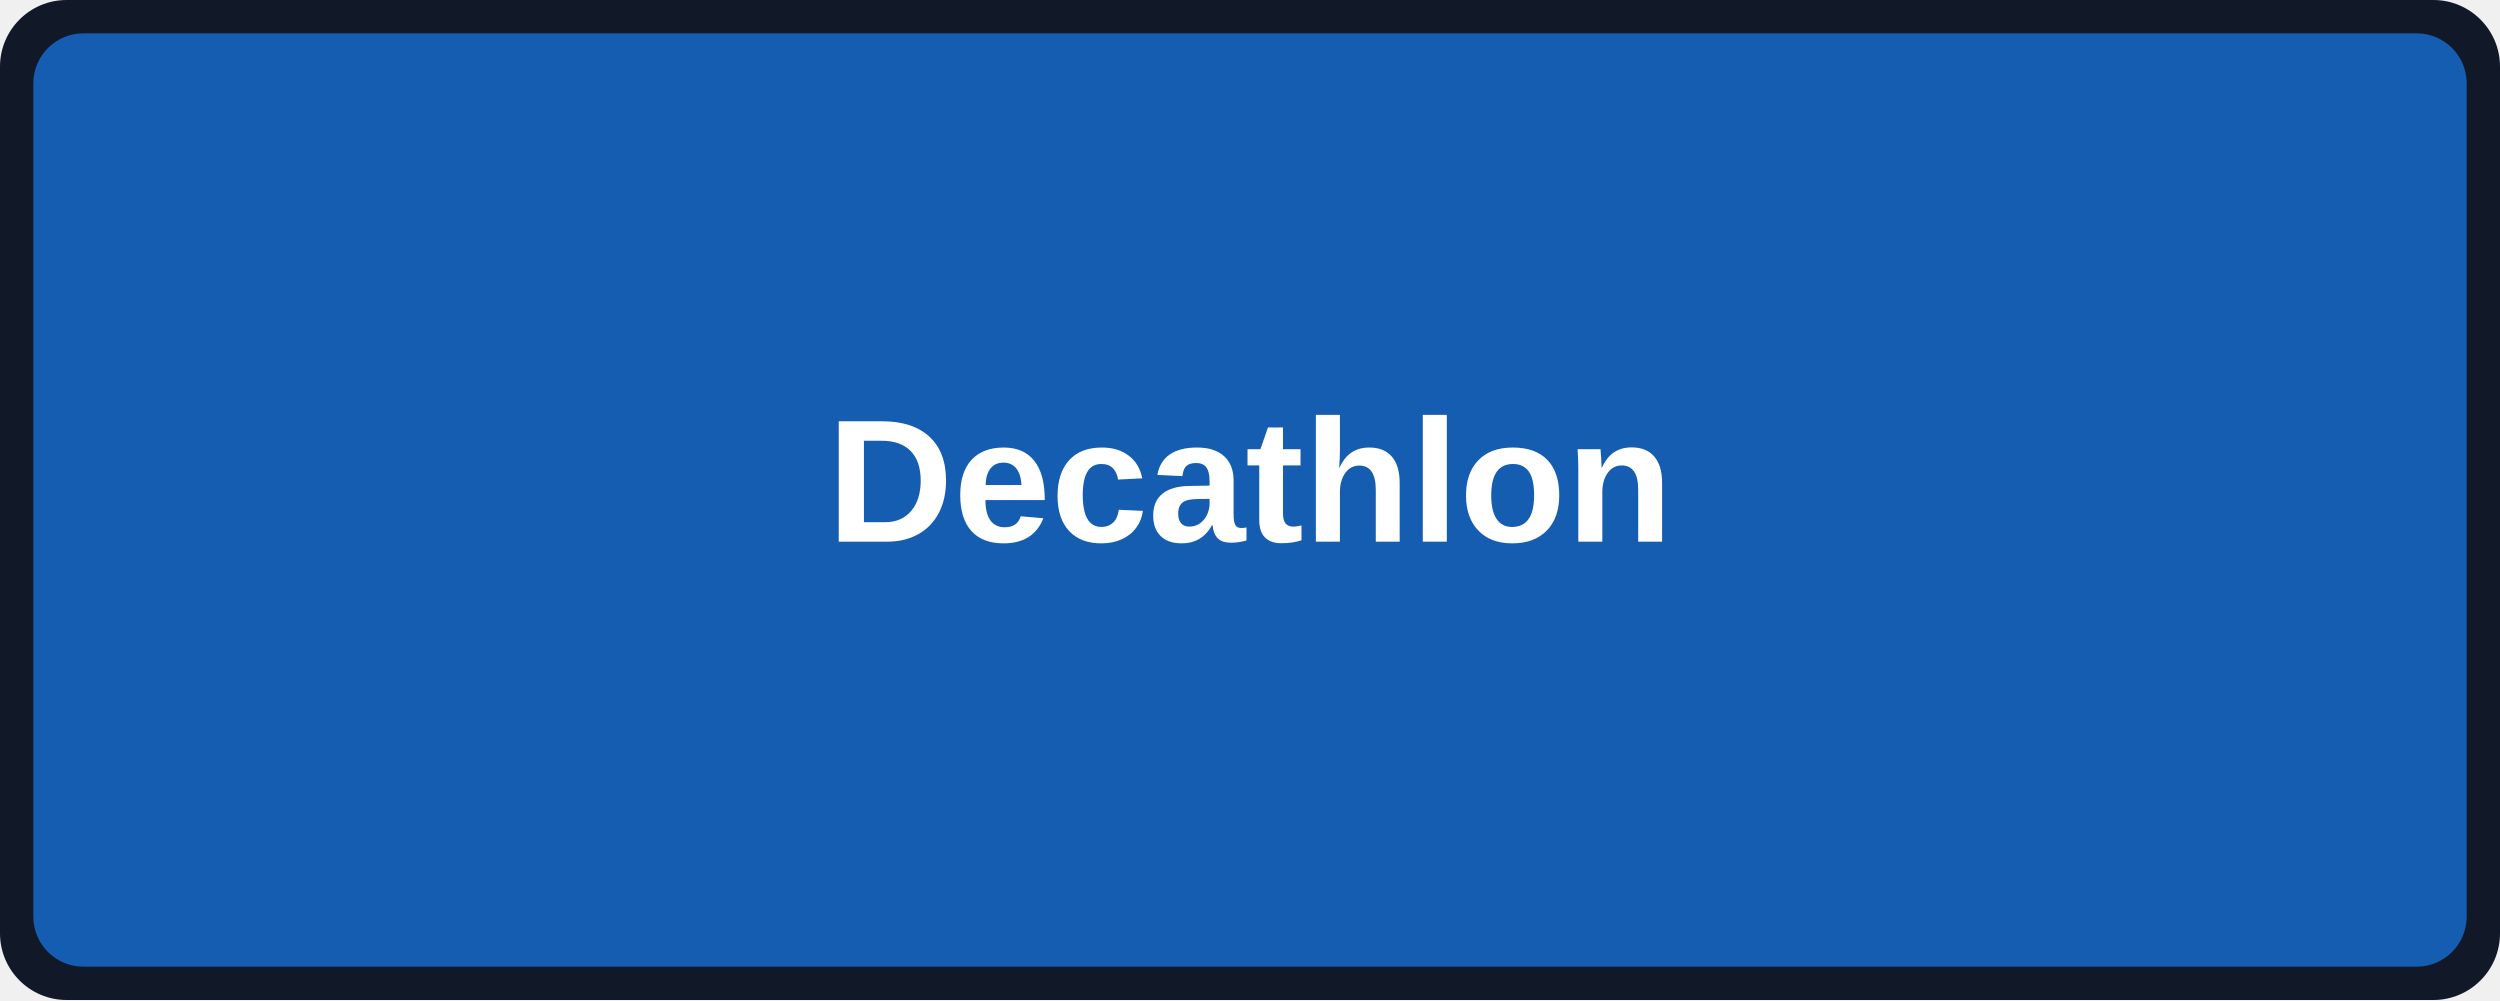
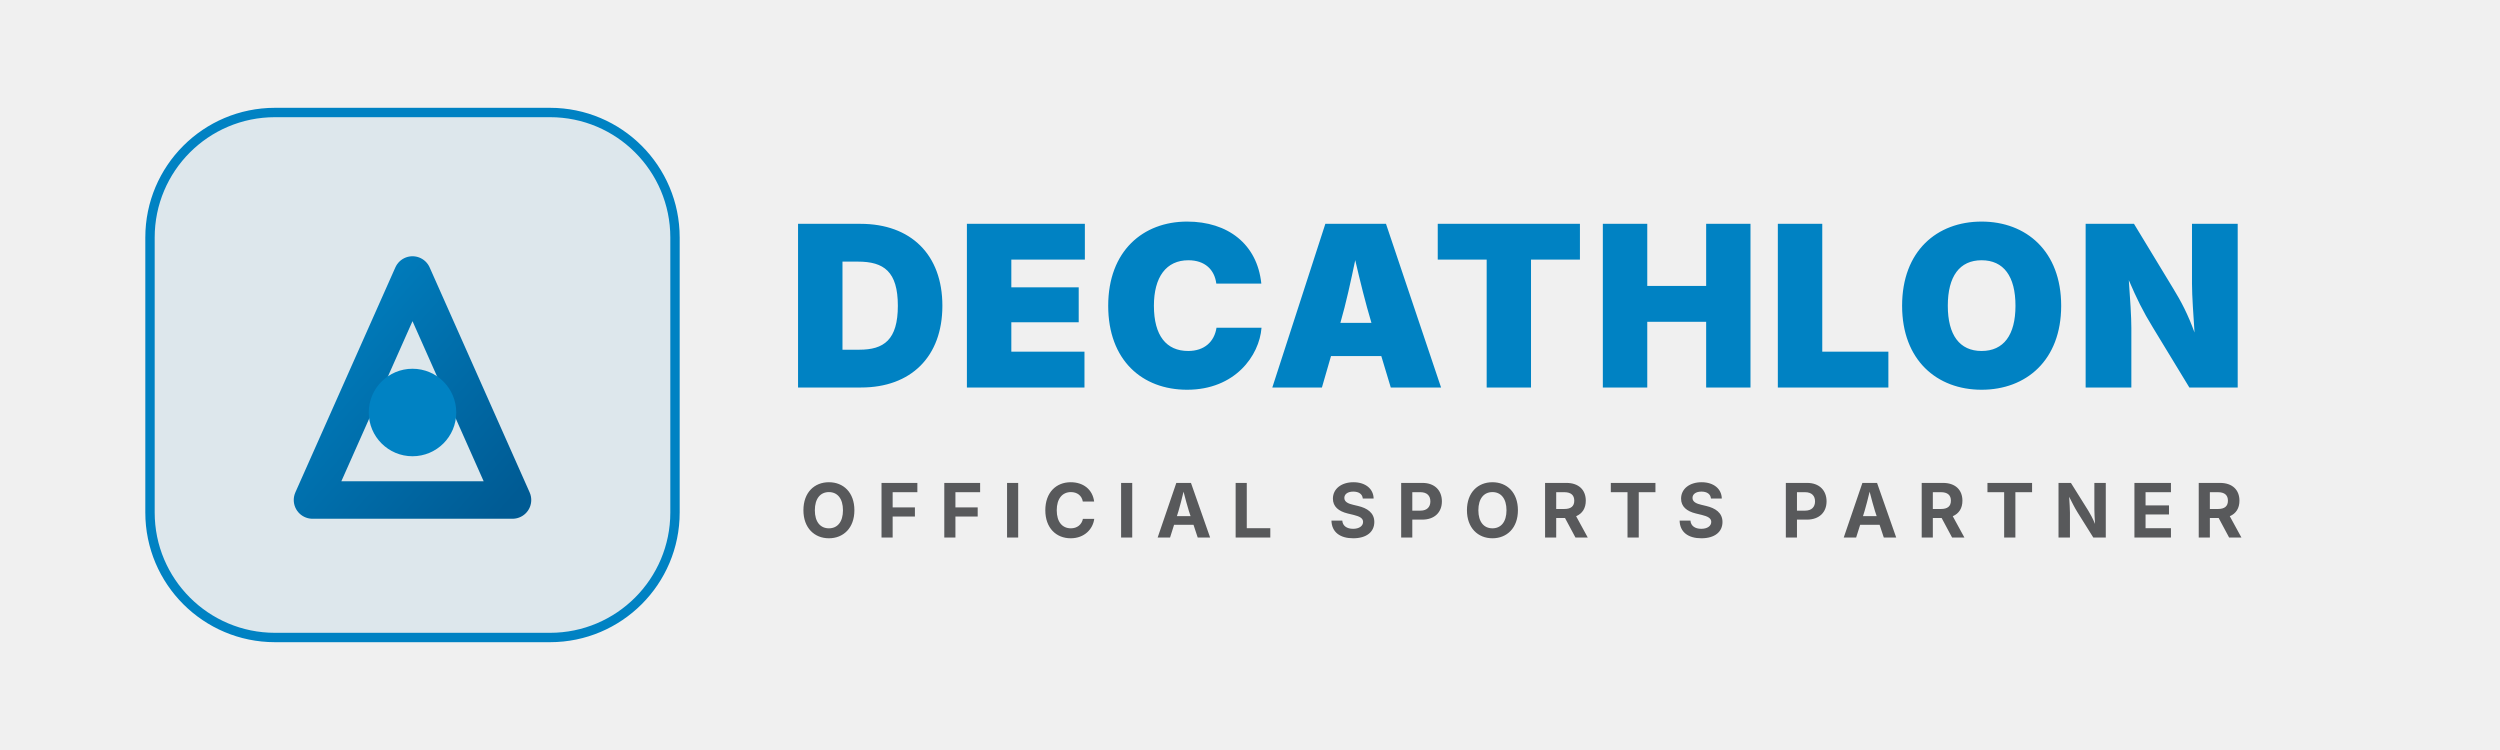
- <svg xmlns="http://www.w3.org/2000/svg" width="600" height="240" viewBox="0 0 600 240">
-   <rect width="600" height="240" rx="16" fill="#111827" />
-   <rect x="8" y="8" width="584" height="224" rx="12" fill="#1565C0" opacity="0.9" />
-   <text x="300" y="130" text-anchor="middle" fill="#fff" font-family="Arial,sans-serif" font-size="42" font-weight="700">Decathlon</text>
+ <svg xmlns="http://www.w3.org/2000/svg" viewBox="0 0 400 120" width="100%" height="100%">
+   <defs>
+     <linearGradient id="decGrad" x1="0%" y1="0%" x2="100%" y2="100%">
+       <stop offset="0%" stop-color="#0082C3" />
+       <stop offset="100%" stop-color="#005B94" />
+     </linearGradient>
+   </defs>
+   <g transform="translate(24, 18)">
+     <rect width="84" height="84" rx="20" fill="#0082C3" fill-opacity="0.08" stroke="#0082C3" stroke-width="1.5" />
+     <path d="M26 62 L42 26 L58 62 Z" fill="none" stroke="url(#decGrad)" stroke-width="6" stroke-linejoin="round" stroke-linecap="round" />
+     <circle cx="42" cy="48" r="7" fill="#0082C3" />
+   </g>
+   <text x="126" y="62" font-family="'Fira Sans', -apple-system, sans-serif" font-size="36" font-weight="900" fill="#0082C3" letter-spacing="1">DECATHLON</text>
+   <text x="128" y="86" font-family="'Fira Sans', -apple-system, sans-serif" font-size="12" font-weight="700" fill="#58595B" letter-spacing="3">OFFICIAL SPORTS PARTNER</text>
</svg>
